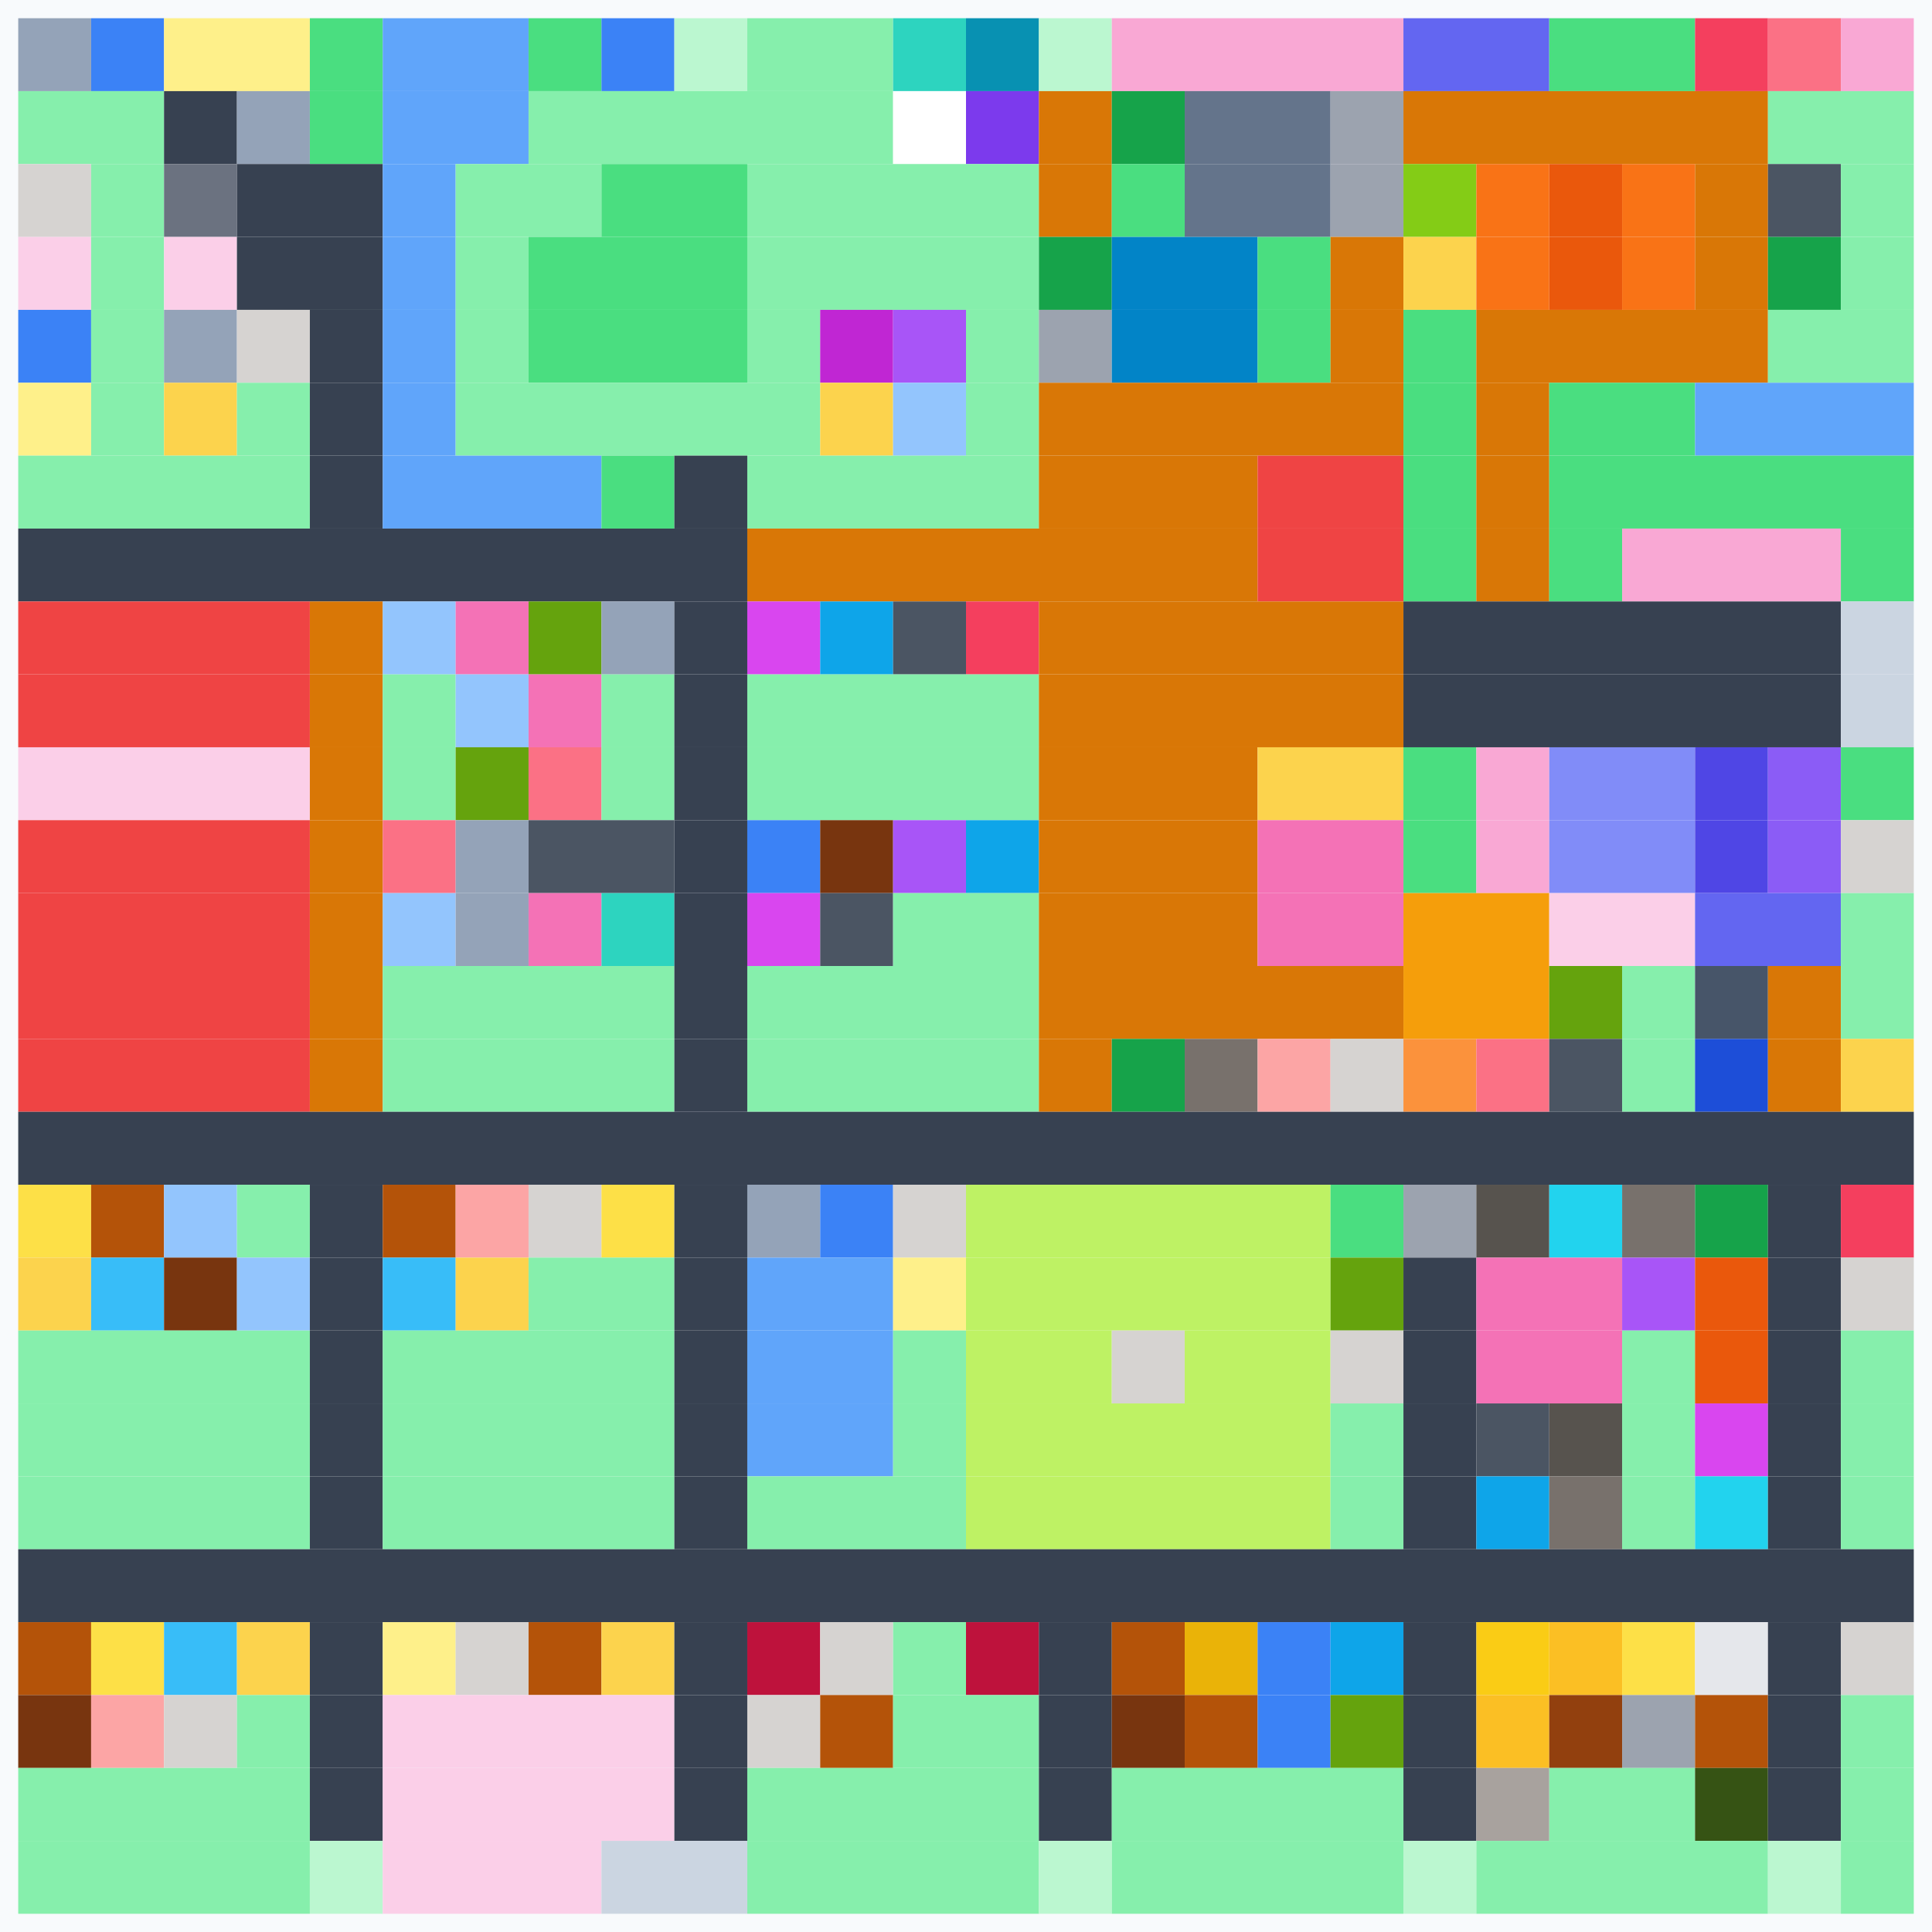
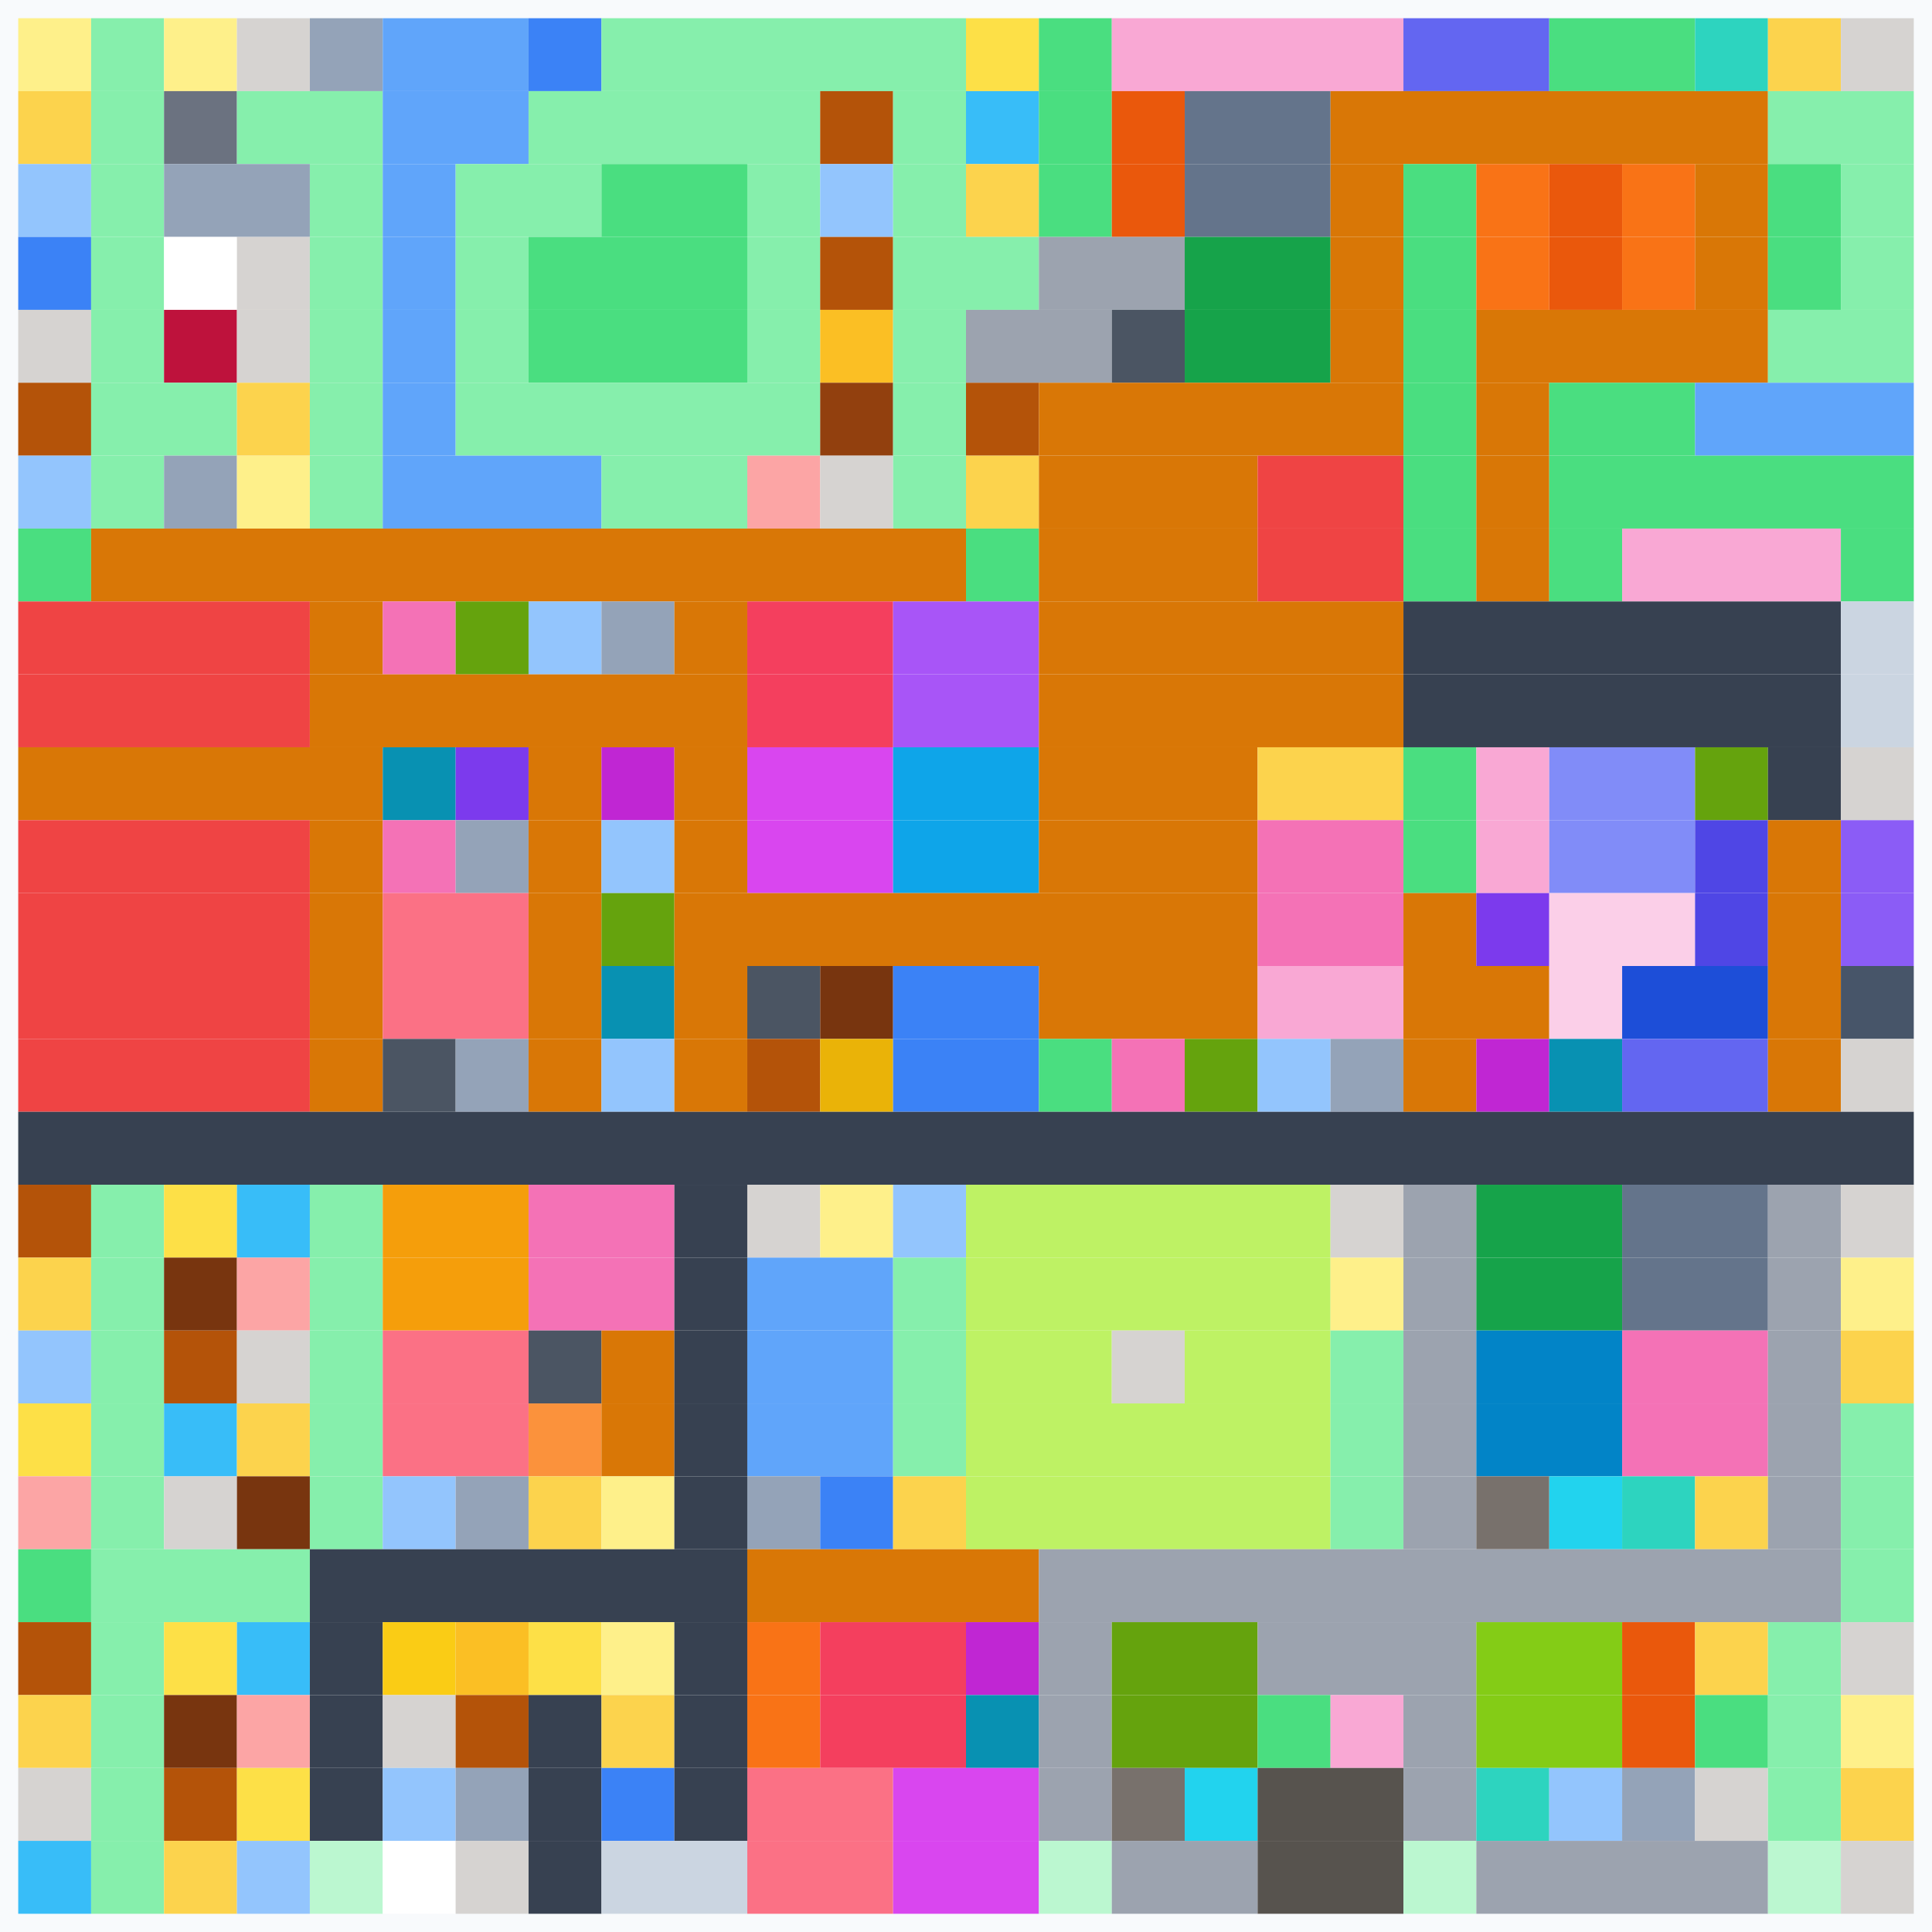
<svg xmlns="http://www.w3.org/2000/svg" viewBox="0 0 212 212" width="212" height="212" role="img" aria-label="口袋學院物語2 百靈山丘完美佈局縮圖">
  <rect width="212" height="212" fill="#f8fafc" />
-   <rect x="2" y="2" width="8" height="8" fill="#94a3b8" />
-   <rect x="10" y="2" width="8" height="8" fill="#3b82f6" />
-   <rect x="18" y="2" width="16" height="8" fill="#fef08a" />
-   <rect x="34" y="2" width="8" height="8" fill="#4ade80" />
+   <rect x="2" y="2" width="8" height="8" fill="#fef08a" />
+   <rect x="10" y="2" width="8" height="8" fill="#86efac" />
+   <rect x="18" y="2" width="8" height="8" fill="#fef08a" />
+   <rect x="26" y="2" width="8" height="8" fill="#d6d3d1" />
+   <rect x="34" y="2" width="8" height="8" fill="#94a3b8" />
  <rect x="42" y="2" width="16" height="8" fill="#60a5fa" />
-   <rect x="58" y="2" width="8" height="8" fill="#4ade80" />
-   <rect x="66" y="2" width="8" height="8" fill="#3b82f6" />
-   <rect x="74" y="2" width="8" height="8" fill="#bbf7d0" />
-   <rect x="82" y="2" width="16" height="8" fill="#86efac" />
-   <rect x="98" y="2" width="8" height="8" fill="#2dd4bf" />
-   <rect x="106" y="2" width="8" height="8" fill="#0891b2" />
-   <rect x="114" y="2" width="8" height="8" fill="#bbf7d0" />
+   <rect x="58" y="2" width="8" height="8" fill="#3b82f6" />
+   <rect x="66" y="2" width="40" height="8" fill="#86efac" />
+   <rect x="106" y="2" width="8" height="8" fill="#fde047" />
+   <rect x="114" y="2" width="8" height="8" fill="#4ade80" />
  <rect x="122" y="2" width="32" height="8" fill="#f9a8d4" />
  <rect x="154" y="2" width="16" height="8" fill="#6366f1" />
  <rect x="170" y="2" width="16" height="8" fill="#4ade80" />
-   <rect x="186" y="2" width="8" height="8" fill="#f43f5e" />
-   <rect x="194" y="2" width="8" height="8" fill="#fb7185" />
-   <rect x="202" y="2" width="8" height="8" fill="#f9a8d4" />
-   <rect x="2" y="10" width="16" height="8" fill="#86efac" />
-   <rect x="18" y="10" width="8" height="8" fill="#374151" />
-   <rect x="26" y="10" width="8" height="8" fill="#94a3b8" />
-   <rect x="34" y="10" width="8" height="8" fill="#4ade80" />
+   <rect x="186" y="2" width="8" height="8" fill="#2dd4bf" />
+   <rect x="194" y="2" width="8" height="8" fill="#fcd34d" />
+   <rect x="202" y="2" width="8" height="8" fill="#d6d3d1" />
+   <rect x="2" y="10" width="8" height="8" fill="#fcd34d" />
+   <rect x="10" y="10" width="8" height="8" fill="#86efac" />
+   <rect x="18" y="10" width="8" height="8" fill="#6b7280" />
+   <rect x="26" y="10" width="16" height="8" fill="#86efac" />
  <rect x="42" y="10" width="16" height="8" fill="#60a5fa" />
-   <rect x="58" y="10" width="40" height="8" fill="#86efac" />
-   <rect x="98" y="10" width="8" height="8" fill="#ffffff" />
-   <rect x="106" y="10" width="8" height="8" fill="#7c3aed" />
-   <rect x="114" y="10" width="8" height="8" fill="#d97706" />
-   <rect x="122" y="10" width="8" height="8" fill="#16a34a" />
+   <rect x="58" y="10" width="32" height="8" fill="#86efac" />
+   <rect x="90" y="10" width="8" height="8" fill="#b45309" />
+   <rect x="98" y="10" width="8" height="8" fill="#86efac" />
+   <rect x="106" y="10" width="8" height="8" fill="#38bdf8" />
+   <rect x="114" y="10" width="8" height="8" fill="#4ade80" />
+   <rect x="122" y="10" width="8" height="8" fill="#ea580c" />
  <rect x="130" y="10" width="16" height="8" fill="#64748b" />
-   <rect x="146" y="10" width="8" height="8" fill="#9ca3af" />
-   <rect x="154" y="10" width="40" height="8" fill="#d97706" />
+   <rect x="146" y="10" width="48" height="8" fill="#d97706" />
  <rect x="194" y="10" width="16" height="8" fill="#86efac" />
-   <rect x="2" y="18" width="8" height="8" fill="#d6d3d1" />
+   <rect x="2" y="18" width="8" height="8" fill="#93c5fd" />
  <rect x="10" y="18" width="8" height="8" fill="#86efac" />
-   <rect x="18" y="18" width="8" height="8" fill="#6b7280" />
-   <rect x="26" y="18" width="16" height="8" fill="#374151" />
+   <rect x="18" y="18" width="16" height="8" fill="#94a3b8" />
+   <rect x="34" y="18" width="8" height="8" fill="#86efac" />
  <rect x="42" y="18" width="8" height="8" fill="#60a5fa" />
  <rect x="50" y="18" width="16" height="8" fill="#86efac" />
  <rect x="66" y="18" width="16" height="8" fill="#4ade80" />
-   <rect x="82" y="18" width="32" height="8" fill="#86efac" />
-   <rect x="114" y="18" width="8" height="8" fill="#d97706" />
-   <rect x="122" y="18" width="8" height="8" fill="#4ade80" />
+   <rect x="82" y="18" width="8" height="8" fill="#86efac" />
+   <rect x="90" y="18" width="8" height="8" fill="#93c5fd" />
+   <rect x="98" y="18" width="8" height="8" fill="#86efac" />
+   <rect x="106" y="18" width="8" height="8" fill="#fcd34d" />
+   <rect x="114" y="18" width="8" height="8" fill="#4ade80" />
+   <rect x="122" y="18" width="8" height="8" fill="#ea580c" />
  <rect x="130" y="18" width="16" height="8" fill="#64748b" />
-   <rect x="146" y="18" width="8" height="8" fill="#9ca3af" />
-   <rect x="154" y="18" width="8" height="8" fill="#84cc16" />
+   <rect x="146" y="18" width="8" height="8" fill="#d97706" />
+   <rect x="154" y="18" width="8" height="8" fill="#4ade80" />
  <rect x="162" y="18" width="8" height="8" fill="#f97316" />
  <rect x="170" y="18" width="8" height="8" fill="#ea580c" />
  <rect x="178" y="18" width="8" height="8" fill="#f97316" />
  <rect x="186" y="18" width="8" height="8" fill="#d97706" />
-   <rect x="194" y="18" width="8" height="8" fill="#4b5563" />
+   <rect x="194" y="18" width="8" height="8" fill="#4ade80" />
  <rect x="202" y="18" width="8" height="8" fill="#86efac" />
-   <rect x="2" y="26" width="8" height="8" fill="#fbcfe8" />
+   <rect x="2" y="26" width="8" height="8" fill="#3b82f6" />
  <rect x="10" y="26" width="8" height="8" fill="#86efac" />
-   <rect x="18" y="26" width="8" height="8" fill="#fbcfe8" />
-   <rect x="26" y="26" width="16" height="8" fill="#374151" />
+   <rect x="18" y="26" width="8" height="8" fill="#ffffff" />
+   <rect x="26" y="26" width="8" height="8" fill="#d6d3d1" />
+   <rect x="34" y="26" width="8" height="8" fill="#86efac" />
  <rect x="42" y="26" width="8" height="8" fill="#60a5fa" />
  <rect x="50" y="26" width="8" height="8" fill="#86efac" />
  <rect x="58" y="26" width="24" height="8" fill="#4ade80" />
-   <rect x="82" y="26" width="32" height="8" fill="#86efac" />
-   <rect x="114" y="26" width="8" height="8" fill="#16a34a" />
-   <rect x="122" y="26" width="16" height="8" fill="#0284c7" />
-   <rect x="138" y="26" width="8" height="8" fill="#4ade80" />
+   <rect x="82" y="26" width="8" height="8" fill="#86efac" />
+   <rect x="90" y="26" width="8" height="8" fill="#b45309" />
+   <rect x="98" y="26" width="16" height="8" fill="#86efac" />
+   <rect x="114" y="26" width="16" height="8" fill="#9ca3af" />
+   <rect x="130" y="26" width="16" height="8" fill="#16a34a" />
  <rect x="146" y="26" width="8" height="8" fill="#d97706" />
-   <rect x="154" y="26" width="8" height="8" fill="#fcd34d" />
+   <rect x="154" y="26" width="8" height="8" fill="#4ade80" />
  <rect x="162" y="26" width="8" height="8" fill="#f97316" />
  <rect x="170" y="26" width="8" height="8" fill="#ea580c" />
  <rect x="178" y="26" width="8" height="8" fill="#f97316" />
  <rect x="186" y="26" width="8" height="8" fill="#d97706" />
-   <rect x="194" y="26" width="8" height="8" fill="#16a34a" />
+   <rect x="194" y="26" width="8" height="8" fill="#4ade80" />
  <rect x="202" y="26" width="8" height="8" fill="#86efac" />
-   <rect x="2" y="34" width="8" height="8" fill="#3b82f6" />
+   <rect x="2" y="34" width="8" height="8" fill="#d6d3d1" />
  <rect x="10" y="34" width="8" height="8" fill="#86efac" />
-   <rect x="18" y="34" width="8" height="8" fill="#94a3b8" />
+   <rect x="18" y="34" width="8" height="8" fill="#be123c" />
  <rect x="26" y="34" width="8" height="8" fill="#d6d3d1" />
-   <rect x="34" y="34" width="8" height="8" fill="#374151" />
+   <rect x="34" y="34" width="8" height="8" fill="#86efac" />
  <rect x="42" y="34" width="8" height="8" fill="#60a5fa" />
  <rect x="50" y="34" width="8" height="8" fill="#86efac" />
  <rect x="58" y="34" width="24" height="8" fill="#4ade80" />
  <rect x="82" y="34" width="8" height="8" fill="#86efac" />
-   <rect x="90" y="34" width="8" height="8" fill="#c026d3" />
-   <rect x="98" y="34" width="8" height="8" fill="#a855f7" />
-   <rect x="106" y="34" width="8" height="8" fill="#86efac" />
-   <rect x="114" y="34" width="8" height="8" fill="#9ca3af" />
-   <rect x="122" y="34" width="16" height="8" fill="#0284c7" />
-   <rect x="138" y="34" width="8" height="8" fill="#4ade80" />
+   <rect x="90" y="34" width="8" height="8" fill="#fbbf24" />
+   <rect x="98" y="34" width="8" height="8" fill="#86efac" />
+   <rect x="106" y="34" width="16" height="8" fill="#9ca3af" />
+   <rect x="122" y="34" width="8" height="8" fill="#4b5563" />
+   <rect x="130" y="34" width="16" height="8" fill="#16a34a" />
  <rect x="146" y="34" width="8" height="8" fill="#d97706" />
  <rect x="154" y="34" width="8" height="8" fill="#4ade80" />
  <rect x="162" y="34" width="32" height="8" fill="#d97706" />
  <rect x="194" y="34" width="16" height="8" fill="#86efac" />
-   <rect x="2" y="42" width="8" height="8" fill="#fef08a" />
-   <rect x="10" y="42" width="8" height="8" fill="#86efac" />
-   <rect x="18" y="42" width="8" height="8" fill="#fcd34d" />
-   <rect x="26" y="42" width="8" height="8" fill="#86efac" />
-   <rect x="34" y="42" width="8" height="8" fill="#374151" />
+   <rect x="2" y="42" width="8" height="8" fill="#b45309" />
+   <rect x="10" y="42" width="16" height="8" fill="#86efac" />
+   <rect x="26" y="42" width="8" height="8" fill="#fcd34d" />
+   <rect x="34" y="42" width="8" height="8" fill="#86efac" />
  <rect x="42" y="42" width="8" height="8" fill="#60a5fa" />
  <rect x="50" y="42" width="40" height="8" fill="#86efac" />
-   <rect x="90" y="42" width="8" height="8" fill="#fcd34d" />
-   <rect x="98" y="42" width="8" height="8" fill="#93c5fd" />
-   <rect x="106" y="42" width="8" height="8" fill="#86efac" />
+   <rect x="90" y="42" width="8" height="8" fill="#92400e" />
+   <rect x="98" y="42" width="8" height="8" fill="#86efac" />
+   <rect x="106" y="42" width="8" height="8" fill="#b45309" />
  <rect x="114" y="42" width="40" height="8" fill="#d97706" />
  <rect x="154" y="42" width="8" height="8" fill="#4ade80" />
  <rect x="162" y="42" width="8" height="8" fill="#d97706" />
  <rect x="170" y="42" width="16" height="8" fill="#4ade80" />
  <rect x="186" y="42" width="24" height="8" fill="#60a5fa" />
-   <rect x="2" y="50" width="32" height="8" fill="#86efac" />
-   <rect x="34" y="50" width="8" height="8" fill="#374151" />
+   <rect x="2" y="50" width="8" height="8" fill="#93c5fd" />
+   <rect x="10" y="50" width="8" height="8" fill="#86efac" />
+   <rect x="18" y="50" width="8" height="8" fill="#94a3b8" />
+   <rect x="26" y="50" width="8" height="8" fill="#fef08a" />
+   <rect x="34" y="50" width="8" height="8" fill="#86efac" />
  <rect x="42" y="50" width="24" height="8" fill="#60a5fa" />
-   <rect x="66" y="50" width="8" height="8" fill="#4ade80" />
-   <rect x="74" y="50" width="8" height="8" fill="#374151" />
-   <rect x="82" y="50" width="32" height="8" fill="#86efac" />
+   <rect x="66" y="50" width="16" height="8" fill="#86efac" />
+   <rect x="82" y="50" width="8" height="8" fill="#fca5a5" />
+   <rect x="90" y="50" width="8" height="8" fill="#d6d3d1" />
+   <rect x="98" y="50" width="8" height="8" fill="#86efac" />
+   <rect x="106" y="50" width="8" height="8" fill="#fcd34d" />
  <rect x="114" y="50" width="24" height="8" fill="#d97706" />
  <rect x="138" y="50" width="16" height="8" fill="#ef4444" />
  <rect x="154" y="50" width="8" height="8" fill="#4ade80" />
  <rect x="162" y="50" width="8" height="8" fill="#d97706" />
  <rect x="170" y="50" width="40" height="8" fill="#4ade80" />
-   <rect x="2" y="58" width="80" height="8" fill="#374151" />
-   <rect x="82" y="58" width="56" height="8" fill="#d97706" />
+   <rect x="2" y="58" width="8" height="8" fill="#4ade80" />
+   <rect x="10" y="58" width="96" height="8" fill="#d97706" />
+   <rect x="106" y="58" width="8" height="8" fill="#4ade80" />
+   <rect x="114" y="58" width="24" height="8" fill="#d97706" />
  <rect x="138" y="58" width="16" height="8" fill="#ef4444" />
  <rect x="154" y="58" width="8" height="8" fill="#4ade80" />
  <rect x="162" y="58" width="8" height="8" fill="#d97706" />
  <rect x="170" y="58" width="8" height="8" fill="#4ade80" />
  <rect x="178" y="58" width="24" height="8" fill="#f9a8d4" />
  <rect x="202" y="58" width="8" height="8" fill="#4ade80" />
  <rect x="2" y="66" width="32" height="8" fill="#ef4444" />
  <rect x="34" y="66" width="8" height="8" fill="#d97706" />
-   <rect x="42" y="66" width="8" height="8" fill="#93c5fd" />
-   <rect x="50" y="66" width="8" height="8" fill="#f472b6" />
-   <rect x="58" y="66" width="8" height="8" fill="#65a30d" />
+   <rect x="42" y="66" width="8" height="8" fill="#f472b6" />
+   <rect x="50" y="66" width="8" height="8" fill="#65a30d" />
+   <rect x="58" y="66" width="8" height="8" fill="#93c5fd" />
  <rect x="66" y="66" width="8" height="8" fill="#94a3b8" />
-   <rect x="74" y="66" width="8" height="8" fill="#374151" />
-   <rect x="82" y="66" width="8" height="8" fill="#d946ef" />
-   <rect x="90" y="66" width="8" height="8" fill="#0ea5e9" />
-   <rect x="98" y="66" width="8" height="8" fill="#4b5563" />
-   <rect x="106" y="66" width="8" height="8" fill="#f43f5e" />
+   <rect x="74" y="66" width="8" height="8" fill="#d97706" />
+   <rect x="82" y="66" width="16" height="8" fill="#f43f5e" />
+   <rect x="98" y="66" width="16" height="8" fill="#a855f7" />
  <rect x="114" y="66" width="40" height="8" fill="#d97706" />
  <rect x="154" y="66" width="48" height="8" fill="#374151" />
  <rect x="202" y="66" width="8" height="8" fill="#cbd5e1" />
  <rect x="2" y="74" width="32" height="8" fill="#ef4444" />
-   <rect x="34" y="74" width="8" height="8" fill="#d97706" />
-   <rect x="42" y="74" width="8" height="8" fill="#86efac" />
-   <rect x="50" y="74" width="8" height="8" fill="#93c5fd" />
-   <rect x="58" y="74" width="8" height="8" fill="#f472b6" />
-   <rect x="66" y="74" width="8" height="8" fill="#86efac" />
-   <rect x="74" y="74" width="8" height="8" fill="#374151" />
-   <rect x="82" y="74" width="32" height="8" fill="#86efac" />
+   <rect x="34" y="74" width="48" height="8" fill="#d97706" />
+   <rect x="82" y="74" width="16" height="8" fill="#f43f5e" />
+   <rect x="98" y="74" width="16" height="8" fill="#a855f7" />
  <rect x="114" y="74" width="40" height="8" fill="#d97706" />
  <rect x="154" y="74" width="48" height="8" fill="#374151" />
  <rect x="202" y="74" width="8" height="8" fill="#cbd5e1" />
-   <rect x="2" y="82" width="32" height="8" fill="#fbcfe8" />
-   <rect x="34" y="82" width="8" height="8" fill="#d97706" />
-   <rect x="42" y="82" width="8" height="8" fill="#86efac" />
-   <rect x="50" y="82" width="8" height="8" fill="#65a30d" />
-   <rect x="58" y="82" width="8" height="8" fill="#fb7185" />
-   <rect x="66" y="82" width="8" height="8" fill="#86efac" />
-   <rect x="74" y="82" width="8" height="8" fill="#374151" />
-   <rect x="82" y="82" width="32" height="8" fill="#86efac" />
+   <rect x="2" y="82" width="40" height="8" fill="#d97706" />
+   <rect x="42" y="82" width="8" height="8" fill="#0891b2" />
+   <rect x="50" y="82" width="8" height="8" fill="#7c3aed" />
+   <rect x="58" y="82" width="8" height="8" fill="#d97706" />
+   <rect x="66" y="82" width="8" height="8" fill="#c026d3" />
+   <rect x="74" y="82" width="8" height="8" fill="#d97706" />
+   <rect x="82" y="82" width="16" height="8" fill="#d946ef" />
+   <rect x="98" y="82" width="16" height="8" fill="#0ea5e9" />
  <rect x="114" y="82" width="24" height="8" fill="#d97706" />
  <rect x="138" y="82" width="16" height="8" fill="#fcd34d" />
  <rect x="154" y="82" width="8" height="8" fill="#4ade80" />
  <rect x="162" y="82" width="8" height="8" fill="#f9a8d4" />
  <rect x="170" y="82" width="16" height="8" fill="#818cf8" />
-   <rect x="186" y="82" width="8" height="8" fill="#4f46e5" />
-   <rect x="194" y="82" width="8" height="8" fill="#8b5cf6" />
-   <rect x="202" y="82" width="8" height="8" fill="#4ade80" />
+   <rect x="186" y="82" width="8" height="8" fill="#65a30d" />
+   <rect x="194" y="82" width="8" height="8" fill="#374151" />
+   <rect x="202" y="82" width="8" height="8" fill="#d6d3d1" />
  <rect x="2" y="90" width="32" height="8" fill="#ef4444" />
  <rect x="34" y="90" width="8" height="8" fill="#d97706" />
-   <rect x="42" y="90" width="8" height="8" fill="#fb7185" />
+   <rect x="42" y="90" width="8" height="8" fill="#f472b6" />
  <rect x="50" y="90" width="8" height="8" fill="#94a3b8" />
-   <rect x="58" y="90" width="16" height="8" fill="#4b5563" />
-   <rect x="74" y="90" width="8" height="8" fill="#374151" />
-   <rect x="82" y="90" width="8" height="8" fill="#3b82f6" />
-   <rect x="90" y="90" width="8" height="8" fill="#78350f" />
-   <rect x="98" y="90" width="8" height="8" fill="#a855f7" />
-   <rect x="106" y="90" width="8" height="8" fill="#0ea5e9" />
+   <rect x="58" y="90" width="8" height="8" fill="#d97706" />
+   <rect x="66" y="90" width="8" height="8" fill="#93c5fd" />
+   <rect x="74" y="90" width="8" height="8" fill="#d97706" />
+   <rect x="82" y="90" width="16" height="8" fill="#d946ef" />
+   <rect x="98" y="90" width="16" height="8" fill="#0ea5e9" />
  <rect x="114" y="90" width="24" height="8" fill="#d97706" />
  <rect x="138" y="90" width="16" height="8" fill="#f472b6" />
  <rect x="154" y="90" width="8" height="8" fill="#4ade80" />
  <rect x="162" y="90" width="8" height="8" fill="#f9a8d4" />
  <rect x="170" y="90" width="16" height="8" fill="#818cf8" />
  <rect x="186" y="90" width="8" height="8" fill="#4f46e5" />
-   <rect x="194" y="90" width="8" height="8" fill="#8b5cf6" />
-   <rect x="202" y="90" width="8" height="8" fill="#d6d3d1" />
+   <rect x="194" y="90" width="8" height="8" fill="#d97706" />
+   <rect x="202" y="90" width="8" height="8" fill="#8b5cf6" />
  <rect x="2" y="98" width="32" height="8" fill="#ef4444" />
  <rect x="34" y="98" width="8" height="8" fill="#d97706" />
-   <rect x="42" y="98" width="8" height="8" fill="#93c5fd" />
-   <rect x="50" y="98" width="8" height="8" fill="#94a3b8" />
-   <rect x="58" y="98" width="8" height="8" fill="#f472b6" />
-   <rect x="66" y="98" width="8" height="8" fill="#2dd4bf" />
-   <rect x="74" y="98" width="8" height="8" fill="#374151" />
-   <rect x="82" y="98" width="8" height="8" fill="#d946ef" />
-   <rect x="90" y="98" width="8" height="8" fill="#4b5563" />
-   <rect x="98" y="98" width="16" height="8" fill="#86efac" />
-   <rect x="114" y="98" width="24" height="8" fill="#d97706" />
+   <rect x="42" y="98" width="16" height="8" fill="#fb7185" />
+   <rect x="58" y="98" width="8" height="8" fill="#d97706" />
+   <rect x="66" y="98" width="8" height="8" fill="#65a30d" />
+   <rect x="74" y="98" width="64" height="8" fill="#d97706" />
  <rect x="138" y="98" width="16" height="8" fill="#f472b6" />
-   <rect x="154" y="98" width="16" height="8" fill="#f59e0b" />
+   <rect x="154" y="98" width="8" height="8" fill="#d97706" />
+   <rect x="162" y="98" width="8" height="8" fill="#7c3aed" />
  <rect x="170" y="98" width="16" height="8" fill="#fbcfe8" />
-   <rect x="186" y="98" width="16" height="8" fill="#6366f1" />
-   <rect x="202" y="98" width="8" height="8" fill="#86efac" />
+   <rect x="186" y="98" width="8" height="8" fill="#4f46e5" />
+   <rect x="194" y="98" width="8" height="8" fill="#d97706" />
+   <rect x="202" y="98" width="8" height="8" fill="#8b5cf6" />
  <rect x="2" y="106" width="32" height="8" fill="#ef4444" />
  <rect x="34" y="106" width="8" height="8" fill="#d97706" />
-   <rect x="42" y="106" width="32" height="8" fill="#86efac" />
-   <rect x="74" y="106" width="8" height="8" fill="#374151" />
-   <rect x="82" y="106" width="32" height="8" fill="#86efac" />
-   <rect x="114" y="106" width="40" height="8" fill="#d97706" />
-   <rect x="154" y="106" width="16" height="8" fill="#f59e0b" />
-   <rect x="170" y="106" width="8" height="8" fill="#65a30d" />
-   <rect x="178" y="106" width="8" height="8" fill="#86efac" />
-   <rect x="186" y="106" width="8" height="8" fill="#475569" />
+   <rect x="42" y="106" width="16" height="8" fill="#fb7185" />
+   <rect x="58" y="106" width="8" height="8" fill="#d97706" />
+   <rect x="66" y="106" width="8" height="8" fill="#0891b2" />
+   <rect x="74" y="106" width="8" height="8" fill="#d97706" />
+   <rect x="82" y="106" width="8" height="8" fill="#4b5563" />
+   <rect x="90" y="106" width="8" height="8" fill="#78350f" />
+   <rect x="98" y="106" width="16" height="8" fill="#3b82f6" />
+   <rect x="114" y="106" width="24" height="8" fill="#d97706" />
+   <rect x="138" y="106" width="16" height="8" fill="#f9a8d4" />
+   <rect x="154" y="106" width="16" height="8" fill="#d97706" />
+   <rect x="170" y="106" width="8" height="8" fill="#fbcfe8" />
+   <rect x="178" y="106" width="16" height="8" fill="#1d4ed8" />
  <rect x="194" y="106" width="8" height="8" fill="#d97706" />
-   <rect x="202" y="106" width="8" height="8" fill="#86efac" />
+   <rect x="202" y="106" width="8" height="8" fill="#475569" />
  <rect x="2" y="114" width="32" height="8" fill="#ef4444" />
  <rect x="34" y="114" width="8" height="8" fill="#d97706" />
-   <rect x="42" y="114" width="32" height="8" fill="#86efac" />
-   <rect x="74" y="114" width="8" height="8" fill="#374151" />
-   <rect x="82" y="114" width="32" height="8" fill="#86efac" />
-   <rect x="114" y="114" width="8" height="8" fill="#d97706" />
-   <rect x="122" y="114" width="8" height="8" fill="#16a34a" />
-   <rect x="130" y="114" width="8" height="8" fill="#78716c" />
-   <rect x="138" y="114" width="8" height="8" fill="#fca5a5" />
-   <rect x="146" y="114" width="8" height="8" fill="#d6d3d1" />
-   <rect x="154" y="114" width="8" height="8" fill="#fb923c" />
-   <rect x="162" y="114" width="8" height="8" fill="#fb7185" />
-   <rect x="170" y="114" width="8" height="8" fill="#4b5563" />
-   <rect x="178" y="114" width="8" height="8" fill="#86efac" />
-   <rect x="186" y="114" width="8" height="8" fill="#1d4ed8" />
+   <rect x="42" y="114" width="8" height="8" fill="#4b5563" />
+   <rect x="50" y="114" width="8" height="8" fill="#94a3b8" />
+   <rect x="58" y="114" width="8" height="8" fill="#d97706" />
+   <rect x="66" y="114" width="8" height="8" fill="#93c5fd" />
+   <rect x="74" y="114" width="8" height="8" fill="#d97706" />
+   <rect x="82" y="114" width="8" height="8" fill="#b45309" />
+   <rect x="90" y="114" width="8" height="8" fill="#eab308" />
+   <rect x="98" y="114" width="16" height="8" fill="#3b82f6" />
+   <rect x="114" y="114" width="8" height="8" fill="#4ade80" />
+   <rect x="122" y="114" width="8" height="8" fill="#f472b6" />
+   <rect x="130" y="114" width="8" height="8" fill="#65a30d" />
+   <rect x="138" y="114" width="8" height="8" fill="#93c5fd" />
+   <rect x="146" y="114" width="8" height="8" fill="#94a3b8" />
+   <rect x="154" y="114" width="8" height="8" fill="#d97706" />
+   <rect x="162" y="114" width="8" height="8" fill="#c026d3" />
+   <rect x="170" y="114" width="8" height="8" fill="#0891b2" />
+   <rect x="178" y="114" width="16" height="8" fill="#6366f1" />
  <rect x="194" y="114" width="8" height="8" fill="#d97706" />
-   <rect x="202" y="114" width="8" height="8" fill="#fcd34d" />
+   <rect x="202" y="114" width="8" height="8" fill="#d6d3d1" />
  <rect x="2" y="122" width="208" height="8" fill="#374151" />
-   <rect x="2" y="130" width="8" height="8" fill="#fde047" />
-   <rect x="10" y="130" width="8" height="8" fill="#b45309" />
-   <rect x="18" y="130" width="8" height="8" fill="#93c5fd" />
-   <rect x="26" y="130" width="8" height="8" fill="#86efac" />
-   <rect x="34" y="130" width="8" height="8" fill="#374151" />
-   <rect x="42" y="130" width="8" height="8" fill="#b45309" />
-   <rect x="50" y="130" width="8" height="8" fill="#fca5a5" />
-   <rect x="58" y="130" width="8" height="8" fill="#d6d3d1" />
-   <rect x="66" y="130" width="8" height="8" fill="#fde047" />
+   <rect x="2" y="130" width="8" height="8" fill="#b45309" />
+   <rect x="10" y="130" width="8" height="8" fill="#86efac" />
+   <rect x="18" y="130" width="8" height="8" fill="#fde047" />
+   <rect x="26" y="130" width="8" height="8" fill="#38bdf8" />
+   <rect x="34" y="130" width="8" height="8" fill="#86efac" />
+   <rect x="42" y="130" width="16" height="8" fill="#f59e0b" />
+   <rect x="58" y="130" width="16" height="8" fill="#f472b6" />
  <rect x="74" y="130" width="8" height="8" fill="#374151" />
-   <rect x="82" y="130" width="8" height="8" fill="#94a3b8" />
-   <rect x="90" y="130" width="8" height="8" fill="#3b82f6" />
-   <rect x="98" y="130" width="8" height="8" fill="#d6d3d1" />
+   <rect x="82" y="130" width="8" height="8" fill="#d6d3d1" />
+   <rect x="90" y="130" width="8" height="8" fill="#fef08a" />
+   <rect x="98" y="130" width="8" height="8" fill="#93c5fd" />
  <rect x="106" y="130" width="40" height="8" fill="#bef264" />
-   <rect x="146" y="130" width="8" height="8" fill="#4ade80" />
+   <rect x="146" y="130" width="8" height="8" fill="#d6d3d1" />
  <rect x="154" y="130" width="8" height="8" fill="#9ca3af" />
-   <rect x="162" y="130" width="8" height="8" fill="#57534e" />
-   <rect x="170" y="130" width="8" height="8" fill="#22d3ee" />
-   <rect x="178" y="130" width="8" height="8" fill="#78716c" />
-   <rect x="186" y="130" width="8" height="8" fill="#16a34a" />
-   <rect x="194" y="130" width="8" height="8" fill="#374151" />
-   <rect x="202" y="130" width="8" height="8" fill="#f43f5e" />
+   <rect x="162" y="130" width="16" height="8" fill="#16a34a" />
+   <rect x="178" y="130" width="16" height="8" fill="#64748b" />
+   <rect x="194" y="130" width="8" height="8" fill="#9ca3af" />
+   <rect x="202" y="130" width="8" height="8" fill="#d6d3d1" />
  <rect x="2" y="138" width="8" height="8" fill="#fcd34d" />
-   <rect x="10" y="138" width="8" height="8" fill="#38bdf8" />
+   <rect x="10" y="138" width="8" height="8" fill="#86efac" />
  <rect x="18" y="138" width="8" height="8" fill="#78350f" />
-   <rect x="26" y="138" width="8" height="8" fill="#93c5fd" />
-   <rect x="34" y="138" width="8" height="8" fill="#374151" />
-   <rect x="42" y="138" width="8" height="8" fill="#38bdf8" />
-   <rect x="50" y="138" width="8" height="8" fill="#fcd34d" />
-   <rect x="58" y="138" width="16" height="8" fill="#86efac" />
+   <rect x="26" y="138" width="8" height="8" fill="#fca5a5" />
+   <rect x="34" y="138" width="8" height="8" fill="#86efac" />
+   <rect x="42" y="138" width="16" height="8" fill="#f59e0b" />
+   <rect x="58" y="138" width="16" height="8" fill="#f472b6" />
  <rect x="74" y="138" width="8" height="8" fill="#374151" />
  <rect x="82" y="138" width="16" height="8" fill="#60a5fa" />
-   <rect x="98" y="138" width="8" height="8" fill="#fef08a" />
+   <rect x="98" y="138" width="8" height="8" fill="#86efac" />
  <rect x="106" y="138" width="40" height="8" fill="#bef264" />
-   <rect x="146" y="138" width="8" height="8" fill="#65a30d" />
-   <rect x="154" y="138" width="8" height="8" fill="#374151" />
-   <rect x="162" y="138" width="16" height="8" fill="#f472b6" />
-   <rect x="178" y="138" width="8" height="8" fill="#a855f7" />
-   <rect x="186" y="138" width="8" height="8" fill="#ea580c" />
-   <rect x="194" y="138" width="8" height="8" fill="#374151" />
-   <rect x="202" y="138" width="8" height="8" fill="#d6d3d1" />
-   <rect x="2" y="146" width="32" height="8" fill="#86efac" />
-   <rect x="34" y="146" width="8" height="8" fill="#374151" />
-   <rect x="42" y="146" width="32" height="8" fill="#86efac" />
+   <rect x="146" y="138" width="8" height="8" fill="#fef08a" />
+   <rect x="154" y="138" width="8" height="8" fill="#9ca3af" />
+   <rect x="162" y="138" width="16" height="8" fill="#16a34a" />
+   <rect x="178" y="138" width="16" height="8" fill="#64748b" />
+   <rect x="194" y="138" width="8" height="8" fill="#9ca3af" />
+   <rect x="202" y="138" width="8" height="8" fill="#fef08a" />
+   <rect x="2" y="146" width="8" height="8" fill="#93c5fd" />
+   <rect x="10" y="146" width="8" height="8" fill="#86efac" />
+   <rect x="18" y="146" width="8" height="8" fill="#b45309" />
+   <rect x="26" y="146" width="8" height="8" fill="#d6d3d1" />
+   <rect x="34" y="146" width="8" height="8" fill="#86efac" />
+   <rect x="42" y="146" width="16" height="8" fill="#fb7185" />
+   <rect x="58" y="146" width="8" height="8" fill="#4b5563" />
+   <rect x="66" y="146" width="8" height="8" fill="#d97706" />
  <rect x="74" y="146" width="8" height="8" fill="#374151" />
  <rect x="82" y="146" width="16" height="8" fill="#60a5fa" />
  <rect x="98" y="146" width="8" height="8" fill="#86efac" />
  <rect x="106" y="146" width="16" height="8" fill="#bef264" />
  <rect x="122" y="146" width="8" height="8" fill="#d6d3d1" />
  <rect x="130" y="146" width="16" height="8" fill="#bef264" />
-   <rect x="146" y="146" width="8" height="8" fill="#d6d3d1" />
-   <rect x="154" y="146" width="8" height="8" fill="#374151" />
-   <rect x="162" y="146" width="16" height="8" fill="#f472b6" />
-   <rect x="178" y="146" width="8" height="8" fill="#86efac" />
-   <rect x="186" y="146" width="8" height="8" fill="#ea580c" />
-   <rect x="194" y="146" width="8" height="8" fill="#374151" />
-   <rect x="202" y="146" width="8" height="8" fill="#86efac" />
-   <rect x="2" y="154" width="32" height="8" fill="#86efac" />
-   <rect x="34" y="154" width="8" height="8" fill="#374151" />
-   <rect x="42" y="154" width="32" height="8" fill="#86efac" />
+   <rect x="146" y="146" width="8" height="8" fill="#86efac" />
+   <rect x="154" y="146" width="8" height="8" fill="#9ca3af" />
+   <rect x="162" y="146" width="16" height="8" fill="#0284c7" />
+   <rect x="178" y="146" width="16" height="8" fill="#f472b6" />
+   <rect x="194" y="146" width="8" height="8" fill="#9ca3af" />
+   <rect x="202" y="146" width="8" height="8" fill="#fcd34d" />
+   <rect x="2" y="154" width="8" height="8" fill="#fde047" />
+   <rect x="10" y="154" width="8" height="8" fill="#86efac" />
+   <rect x="18" y="154" width="8" height="8" fill="#38bdf8" />
+   <rect x="26" y="154" width="8" height="8" fill="#fcd34d" />
+   <rect x="34" y="154" width="8" height="8" fill="#86efac" />
+   <rect x="42" y="154" width="16" height="8" fill="#fb7185" />
+   <rect x="58" y="154" width="8" height="8" fill="#fb923c" />
+   <rect x="66" y="154" width="8" height="8" fill="#d97706" />
  <rect x="74" y="154" width="8" height="8" fill="#374151" />
  <rect x="82" y="154" width="16" height="8" fill="#60a5fa" />
  <rect x="98" y="154" width="8" height="8" fill="#86efac" />
  <rect x="106" y="154" width="40" height="8" fill="#bef264" />
  <rect x="146" y="154" width="8" height="8" fill="#86efac" />
-   <rect x="154" y="154" width="8" height="8" fill="#374151" />
-   <rect x="162" y="154" width="8" height="8" fill="#4b5563" />
-   <rect x="170" y="154" width="8" height="8" fill="#57534e" />
-   <rect x="178" y="154" width="8" height="8" fill="#86efac" />
-   <rect x="186" y="154" width="8" height="8" fill="#d946ef" />
-   <rect x="194" y="154" width="8" height="8" fill="#374151" />
+   <rect x="154" y="154" width="8" height="8" fill="#9ca3af" />
+   <rect x="162" y="154" width="16" height="8" fill="#0284c7" />
+   <rect x="178" y="154" width="16" height="8" fill="#f472b6" />
+   <rect x="194" y="154" width="8" height="8" fill="#9ca3af" />
  <rect x="202" y="154" width="8" height="8" fill="#86efac" />
-   <rect x="2" y="162" width="32" height="8" fill="#86efac" />
-   <rect x="34" y="162" width="8" height="8" fill="#374151" />
-   <rect x="42" y="162" width="32" height="8" fill="#86efac" />
+   <rect x="2" y="162" width="8" height="8" fill="#fca5a5" />
+   <rect x="10" y="162" width="8" height="8" fill="#86efac" />
+   <rect x="18" y="162" width="8" height="8" fill="#d6d3d1" />
+   <rect x="26" y="162" width="8" height="8" fill="#78350f" />
+   <rect x="34" y="162" width="8" height="8" fill="#86efac" />
+   <rect x="42" y="162" width="8" height="8" fill="#93c5fd" />
+   <rect x="50" y="162" width="8" height="8" fill="#94a3b8" />
+   <rect x="58" y="162" width="8" height="8" fill="#fcd34d" />
+   <rect x="66" y="162" width="8" height="8" fill="#fef08a" />
  <rect x="74" y="162" width="8" height="8" fill="#374151" />
-   <rect x="82" y="162" width="24" height="8" fill="#86efac" />
+   <rect x="82" y="162" width="8" height="8" fill="#94a3b8" />
+   <rect x="90" y="162" width="8" height="8" fill="#3b82f6" />
+   <rect x="98" y="162" width="8" height="8" fill="#fcd34d" />
  <rect x="106" y="162" width="40" height="8" fill="#bef264" />
  <rect x="146" y="162" width="8" height="8" fill="#86efac" />
-   <rect x="154" y="162" width="8" height="8" fill="#374151" />
-   <rect x="162" y="162" width="8" height="8" fill="#0ea5e9" />
-   <rect x="170" y="162" width="8" height="8" fill="#78716c" />
-   <rect x="178" y="162" width="8" height="8" fill="#86efac" />
-   <rect x="186" y="162" width="8" height="8" fill="#22d3ee" />
-   <rect x="194" y="162" width="8" height="8" fill="#374151" />
+   <rect x="154" y="162" width="8" height="8" fill="#9ca3af" />
+   <rect x="162" y="162" width="8" height="8" fill="#78716c" />
+   <rect x="170" y="162" width="8" height="8" fill="#22d3ee" />
+   <rect x="178" y="162" width="8" height="8" fill="#2dd4bf" />
+   <rect x="186" y="162" width="8" height="8" fill="#fcd34d" />
+   <rect x="194" y="162" width="8" height="8" fill="#9ca3af" />
  <rect x="202" y="162" width="8" height="8" fill="#86efac" />
-   <rect x="2" y="170" width="208" height="8" fill="#374151" />
+   <rect x="2" y="170" width="8" height="8" fill="#4ade80" />
+   <rect x="10" y="170" width="24" height="8" fill="#86efac" />
+   <rect x="34" y="170" width="48" height="8" fill="#374151" />
+   <rect x="82" y="170" width="32" height="8" fill="#d97706" />
+   <rect x="114" y="170" width="88" height="8" fill="#9ca3af" />
+   <rect x="202" y="170" width="8" height="8" fill="#86efac" />
  <rect x="2" y="178" width="8" height="8" fill="#b45309" />
-   <rect x="10" y="178" width="8" height="8" fill="#fde047" />
-   <rect x="18" y="178" width="8" height="8" fill="#38bdf8" />
-   <rect x="26" y="178" width="8" height="8" fill="#fcd34d" />
+   <rect x="10" y="178" width="8" height="8" fill="#86efac" />
+   <rect x="18" y="178" width="8" height="8" fill="#fde047" />
+   <rect x="26" y="178" width="8" height="8" fill="#38bdf8" />
  <rect x="34" y="178" width="8" height="8" fill="#374151" />
-   <rect x="42" y="178" width="8" height="8" fill="#fef08a" />
-   <rect x="50" y="178" width="8" height="8" fill="#d6d3d1" />
-   <rect x="58" y="178" width="8" height="8" fill="#b45309" />
-   <rect x="66" y="178" width="8" height="8" fill="#fcd34d" />
+   <rect x="42" y="178" width="8" height="8" fill="#facc15" />
+   <rect x="50" y="178" width="8" height="8" fill="#fbbf24" />
+   <rect x="58" y="178" width="8" height="8" fill="#fde047" />
+   <rect x="66" y="178" width="8" height="8" fill="#fef08a" />
  <rect x="74" y="178" width="8" height="8" fill="#374151" />
-   <rect x="82" y="178" width="8" height="8" fill="#be123c" />
-   <rect x="90" y="178" width="8" height="8" fill="#d6d3d1" />
-   <rect x="98" y="178" width="8" height="8" fill="#86efac" />
-   <rect x="106" y="178" width="8" height="8" fill="#be123c" />
-   <rect x="114" y="178" width="8" height="8" fill="#374151" />
-   <rect x="122" y="178" width="8" height="8" fill="#b45309" />
-   <rect x="130" y="178" width="8" height="8" fill="#eab308" />
-   <rect x="138" y="178" width="8" height="8" fill="#3b82f6" />
-   <rect x="146" y="178" width="8" height="8" fill="#0ea5e9" />
-   <rect x="154" y="178" width="8" height="8" fill="#374151" />
-   <rect x="162" y="178" width="8" height="8" fill="#facc15" />
-   <rect x="170" y="178" width="8" height="8" fill="#fbbf24" />
-   <rect x="178" y="178" width="8" height="8" fill="#fde047" />
-   <rect x="186" y="178" width="8" height="8" fill="#e5e7eb" />
-   <rect x="194" y="178" width="8" height="8" fill="#374151" />
+   <rect x="82" y="178" width="8" height="8" fill="#f97316" />
+   <rect x="90" y="178" width="16" height="8" fill="#f43f5e" />
+   <rect x="106" y="178" width="8" height="8" fill="#c026d3" />
+   <rect x="114" y="178" width="8" height="8" fill="#9ca3af" />
+   <rect x="122" y="178" width="16" height="8" fill="#65a30d" />
+   <rect x="138" y="178" width="24" height="8" fill="#9ca3af" />
+   <rect x="162" y="178" width="16" height="8" fill="#84cc16" />
+   <rect x="178" y="178" width="8" height="8" fill="#ea580c" />
+   <rect x="186" y="178" width="8" height="8" fill="#fcd34d" />
+   <rect x="194" y="178" width="8" height="8" fill="#86efac" />
  <rect x="202" y="178" width="8" height="8" fill="#d6d3d1" />
-   <rect x="2" y="186" width="8" height="8" fill="#78350f" />
-   <rect x="10" y="186" width="8" height="8" fill="#fca5a5" />
-   <rect x="18" y="186" width="8" height="8" fill="#d6d3d1" />
-   <rect x="26" y="186" width="8" height="8" fill="#86efac" />
+   <rect x="2" y="186" width="8" height="8" fill="#fcd34d" />
+   <rect x="10" y="186" width="8" height="8" fill="#86efac" />
+   <rect x="18" y="186" width="8" height="8" fill="#78350f" />
+   <rect x="26" y="186" width="8" height="8" fill="#fca5a5" />
  <rect x="34" y="186" width="8" height="8" fill="#374151" />
-   <rect x="42" y="186" width="32" height="8" fill="#fbcfe8" />
+   <rect x="42" y="186" width="8" height="8" fill="#d6d3d1" />
+   <rect x="50" y="186" width="8" height="8" fill="#b45309" />
+   <rect x="58" y="186" width="8" height="8" fill="#374151" />
+   <rect x="66" y="186" width="8" height="8" fill="#fcd34d" />
  <rect x="74" y="186" width="8" height="8" fill="#374151" />
-   <rect x="82" y="186" width="8" height="8" fill="#d6d3d1" />
-   <rect x="90" y="186" width="8" height="8" fill="#b45309" />
-   <rect x="98" y="186" width="16" height="8" fill="#86efac" />
-   <rect x="114" y="186" width="8" height="8" fill="#374151" />
-   <rect x="122" y="186" width="8" height="8" fill="#78350f" />
-   <rect x="130" y="186" width="8" height="8" fill="#b45309" />
-   <rect x="138" y="186" width="8" height="8" fill="#3b82f6" />
-   <rect x="146" y="186" width="8" height="8" fill="#65a30d" />
-   <rect x="154" y="186" width="8" height="8" fill="#374151" />
-   <rect x="162" y="186" width="8" height="8" fill="#fbbf24" />
-   <rect x="170" y="186" width="8" height="8" fill="#92400e" />
-   <rect x="178" y="186" width="8" height="8" fill="#9ca3af" />
-   <rect x="186" y="186" width="8" height="8" fill="#b45309" />
-   <rect x="194" y="186" width="8" height="8" fill="#374151" />
-   <rect x="202" y="186" width="8" height="8" fill="#86efac" />
-   <rect x="2" y="194" width="32" height="8" fill="#86efac" />
+   <rect x="82" y="186" width="8" height="8" fill="#f97316" />
+   <rect x="90" y="186" width="16" height="8" fill="#f43f5e" />
+   <rect x="106" y="186" width="8" height="8" fill="#0891b2" />
+   <rect x="114" y="186" width="8" height="8" fill="#9ca3af" />
+   <rect x="122" y="186" width="16" height="8" fill="#65a30d" />
+   <rect x="138" y="186" width="8" height="8" fill="#4ade80" />
+   <rect x="146" y="186" width="8" height="8" fill="#f9a8d4" />
+   <rect x="154" y="186" width="8" height="8" fill="#9ca3af" />
+   <rect x="162" y="186" width="16" height="8" fill="#84cc16" />
+   <rect x="178" y="186" width="8" height="8" fill="#ea580c" />
+   <rect x="186" y="186" width="8" height="8" fill="#4ade80" />
+   <rect x="194" y="186" width="8" height="8" fill="#86efac" />
+   <rect x="202" y="186" width="8" height="8" fill="#fef08a" />
+   <rect x="2" y="194" width="8" height="8" fill="#d6d3d1" />
+   <rect x="10" y="194" width="8" height="8" fill="#86efac" />
+   <rect x="18" y="194" width="8" height="8" fill="#b45309" />
+   <rect x="26" y="194" width="8" height="8" fill="#fde047" />
  <rect x="34" y="194" width="8" height="8" fill="#374151" />
-   <rect x="42" y="194" width="32" height="8" fill="#fbcfe8" />
+   <rect x="42" y="194" width="8" height="8" fill="#93c5fd" />
+   <rect x="50" y="194" width="8" height="8" fill="#94a3b8" />
+   <rect x="58" y="194" width="8" height="8" fill="#374151" />
+   <rect x="66" y="194" width="8" height="8" fill="#3b82f6" />
  <rect x="74" y="194" width="8" height="8" fill="#374151" />
-   <rect x="82" y="194" width="32" height="8" fill="#86efac" />
-   <rect x="114" y="194" width="8" height="8" fill="#374151" />
-   <rect x="122" y="194" width="32" height="8" fill="#86efac" />
-   <rect x="154" y="194" width="8" height="8" fill="#374151" />
-   <rect x="162" y="194" width="8" height="8" fill="#a8a29e" />
-   <rect x="170" y="194" width="16" height="8" fill="#86efac" />
-   <rect x="186" y="194" width="8" height="8" fill="#365314" />
-   <rect x="194" y="194" width="8" height="8" fill="#374151" />
-   <rect x="202" y="194" width="8" height="8" fill="#86efac" />
-   <rect x="2" y="202" width="32" height="8" fill="#86efac" />
+   <rect x="82" y="194" width="16" height="8" fill="#fb7185" />
+   <rect x="98" y="194" width="16" height="8" fill="#d946ef" />
+   <rect x="114" y="194" width="8" height="8" fill="#9ca3af" />
+   <rect x="122" y="194" width="8" height="8" fill="#78716c" />
+   <rect x="130" y="194" width="8" height="8" fill="#22d3ee" />
+   <rect x="138" y="194" width="16" height="8" fill="#57534e" />
+   <rect x="154" y="194" width="8" height="8" fill="#9ca3af" />
+   <rect x="162" y="194" width="8" height="8" fill="#2dd4bf" />
+   <rect x="170" y="194" width="8" height="8" fill="#93c5fd" />
+   <rect x="178" y="194" width="8" height="8" fill="#94a3b8" />
+   <rect x="186" y="194" width="8" height="8" fill="#d6d3d1" />
+   <rect x="194" y="194" width="8" height="8" fill="#86efac" />
+   <rect x="202" y="194" width="8" height="8" fill="#fcd34d" />
+   <rect x="2" y="202" width="8" height="8" fill="#38bdf8" />
+   <rect x="10" y="202" width="8" height="8" fill="#86efac" />
+   <rect x="18" y="202" width="8" height="8" fill="#fcd34d" />
+   <rect x="26" y="202" width="8" height="8" fill="#93c5fd" />
  <rect x="34" y="202" width="8" height="8" fill="#bbf7d0" />
-   <rect x="42" y="202" width="24" height="8" fill="#fbcfe8" />
+   <rect x="42" y="202" width="8" height="8" fill="#ffffff" />
+   <rect x="50" y="202" width="8" height="8" fill="#d6d3d1" />
+   <rect x="58" y="202" width="8" height="8" fill="#374151" />
  <rect x="66" y="202" width="16" height="8" fill="#cbd5e1" />
-   <rect x="82" y="202" width="32" height="8" fill="#86efac" />
+   <rect x="82" y="202" width="16" height="8" fill="#fb7185" />
+   <rect x="98" y="202" width="16" height="8" fill="#d946ef" />
  <rect x="114" y="202" width="8" height="8" fill="#bbf7d0" />
-   <rect x="122" y="202" width="32" height="8" fill="#86efac" />
+   <rect x="122" y="202" width="16" height="8" fill="#9ca3af" />
+   <rect x="138" y="202" width="16" height="8" fill="#57534e" />
  <rect x="154" y="202" width="8" height="8" fill="#bbf7d0" />
-   <rect x="162" y="202" width="32" height="8" fill="#86efac" />
+   <rect x="162" y="202" width="32" height="8" fill="#9ca3af" />
  <rect x="194" y="202" width="8" height="8" fill="#bbf7d0" />
-   <rect x="202" y="202" width="8" height="8" fill="#86efac" />
+   <rect x="202" y="202" width="8" height="8" fill="#d6d3d1" />
</svg>
